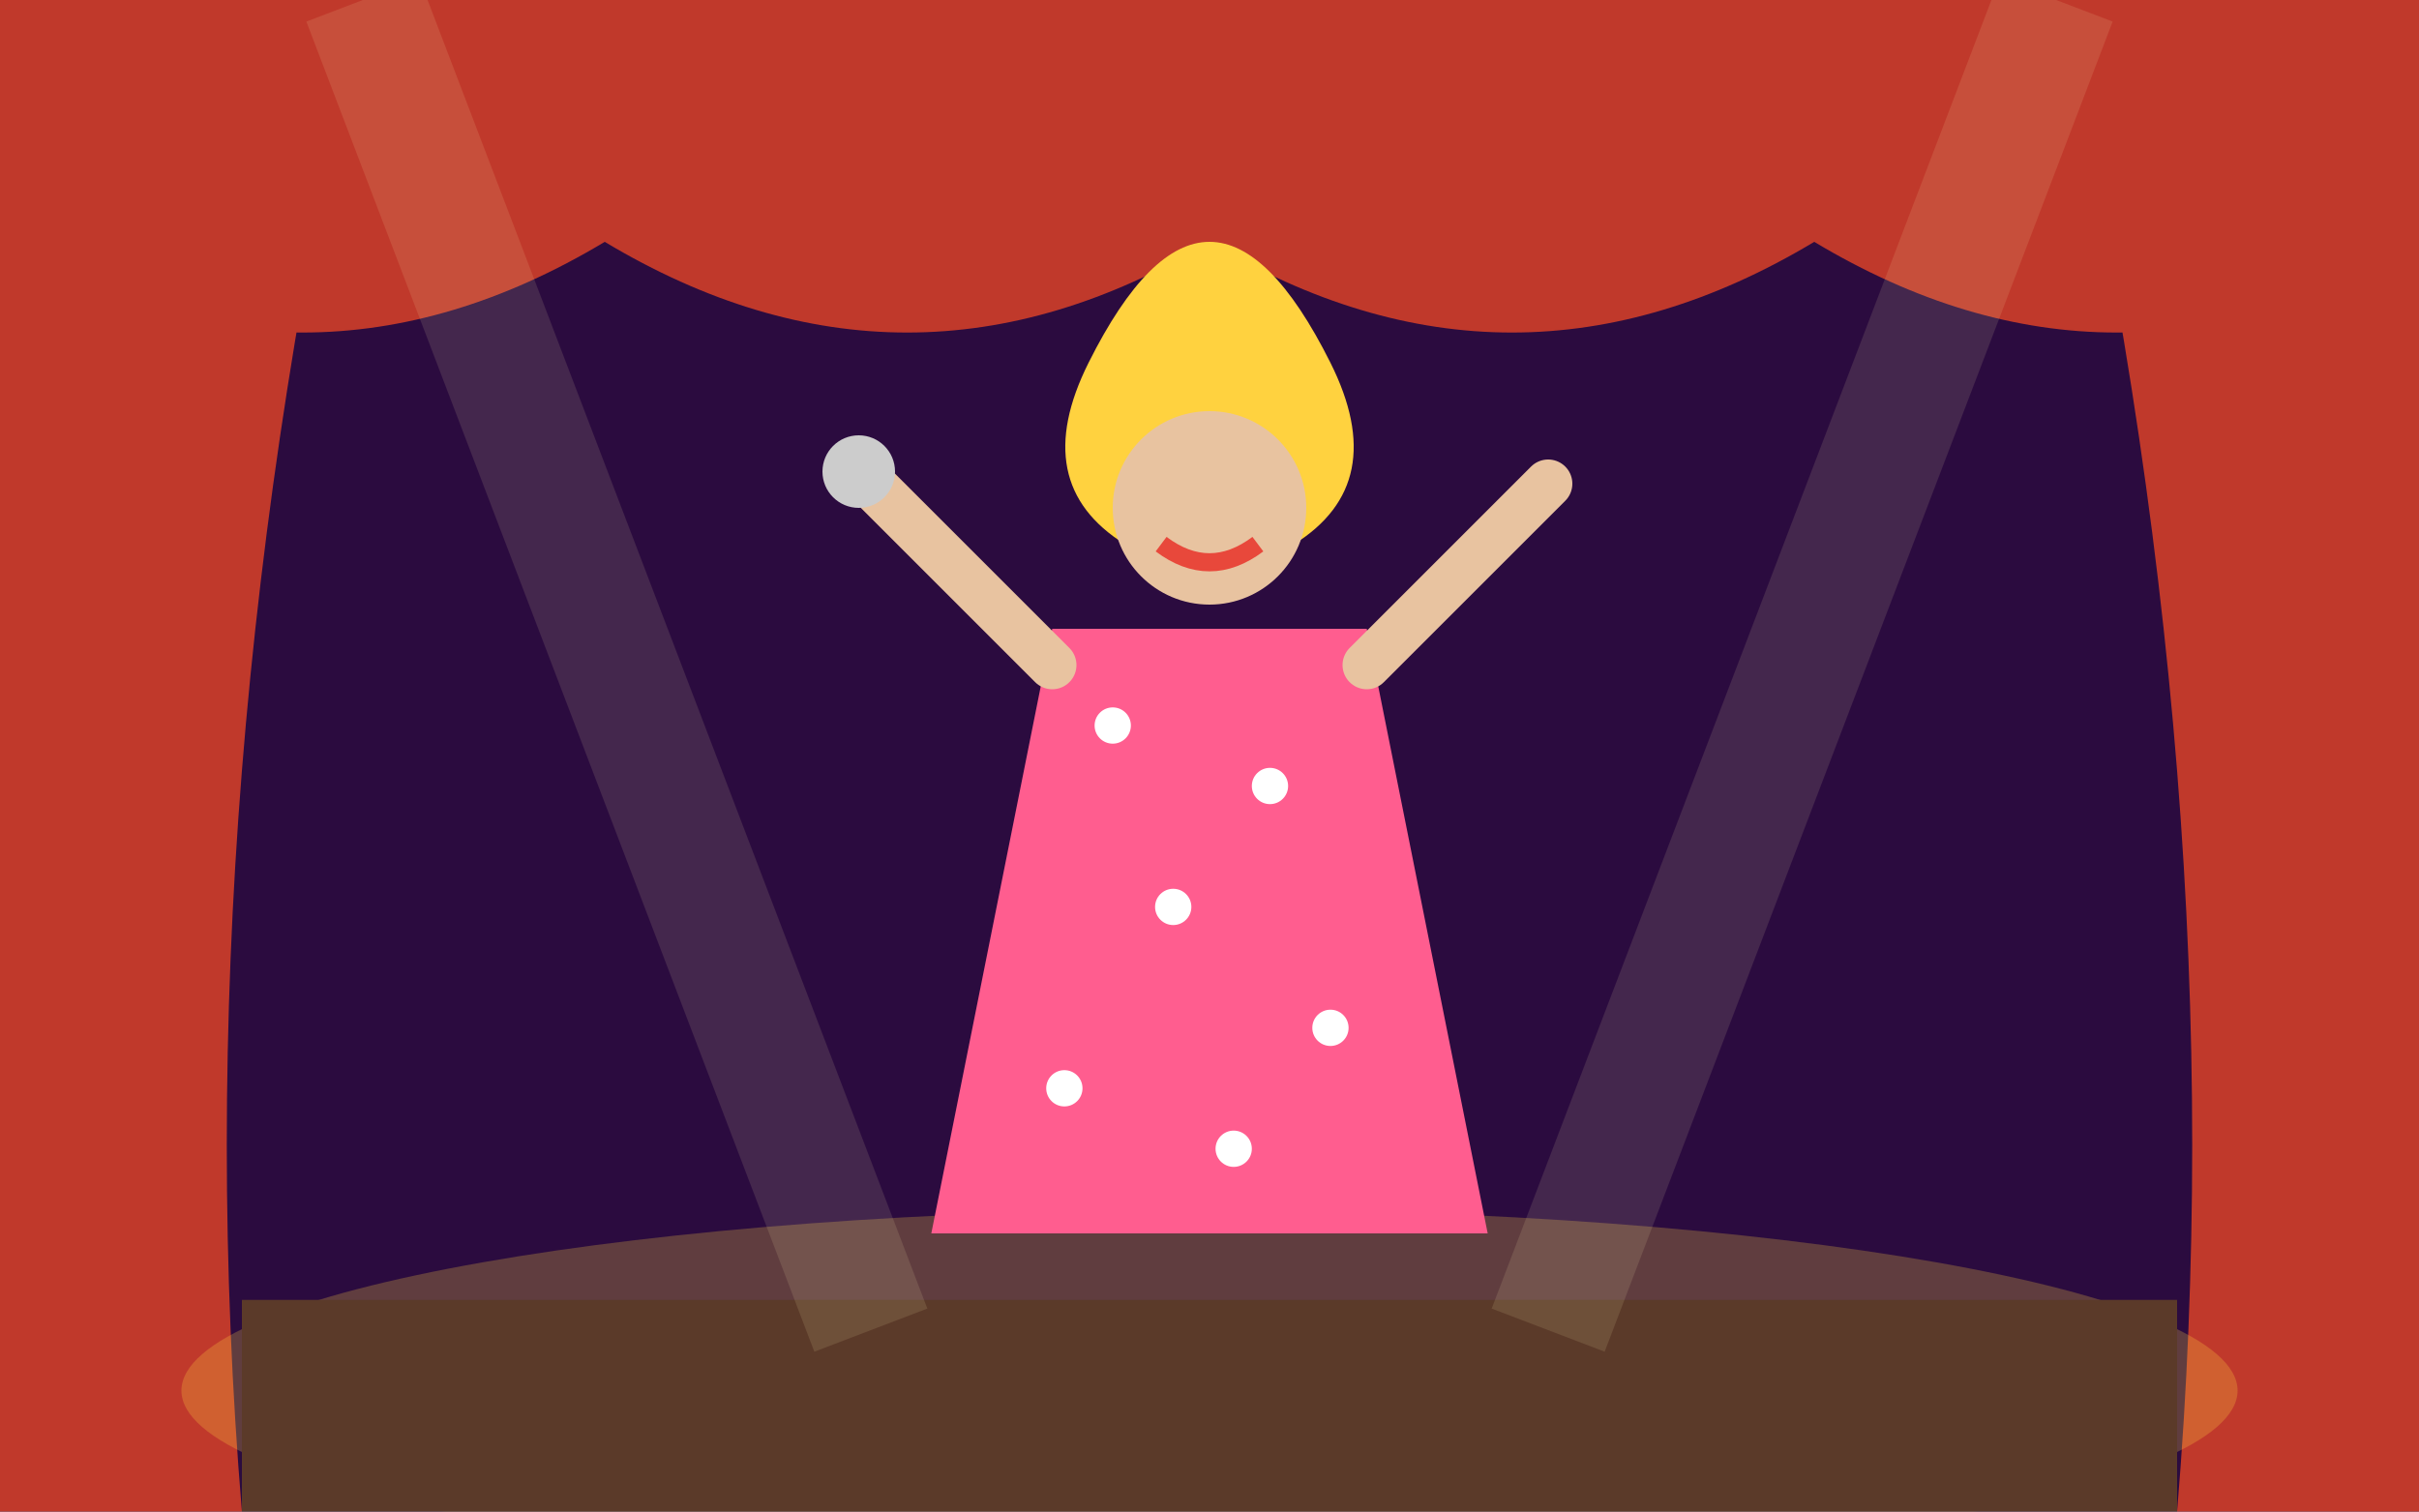
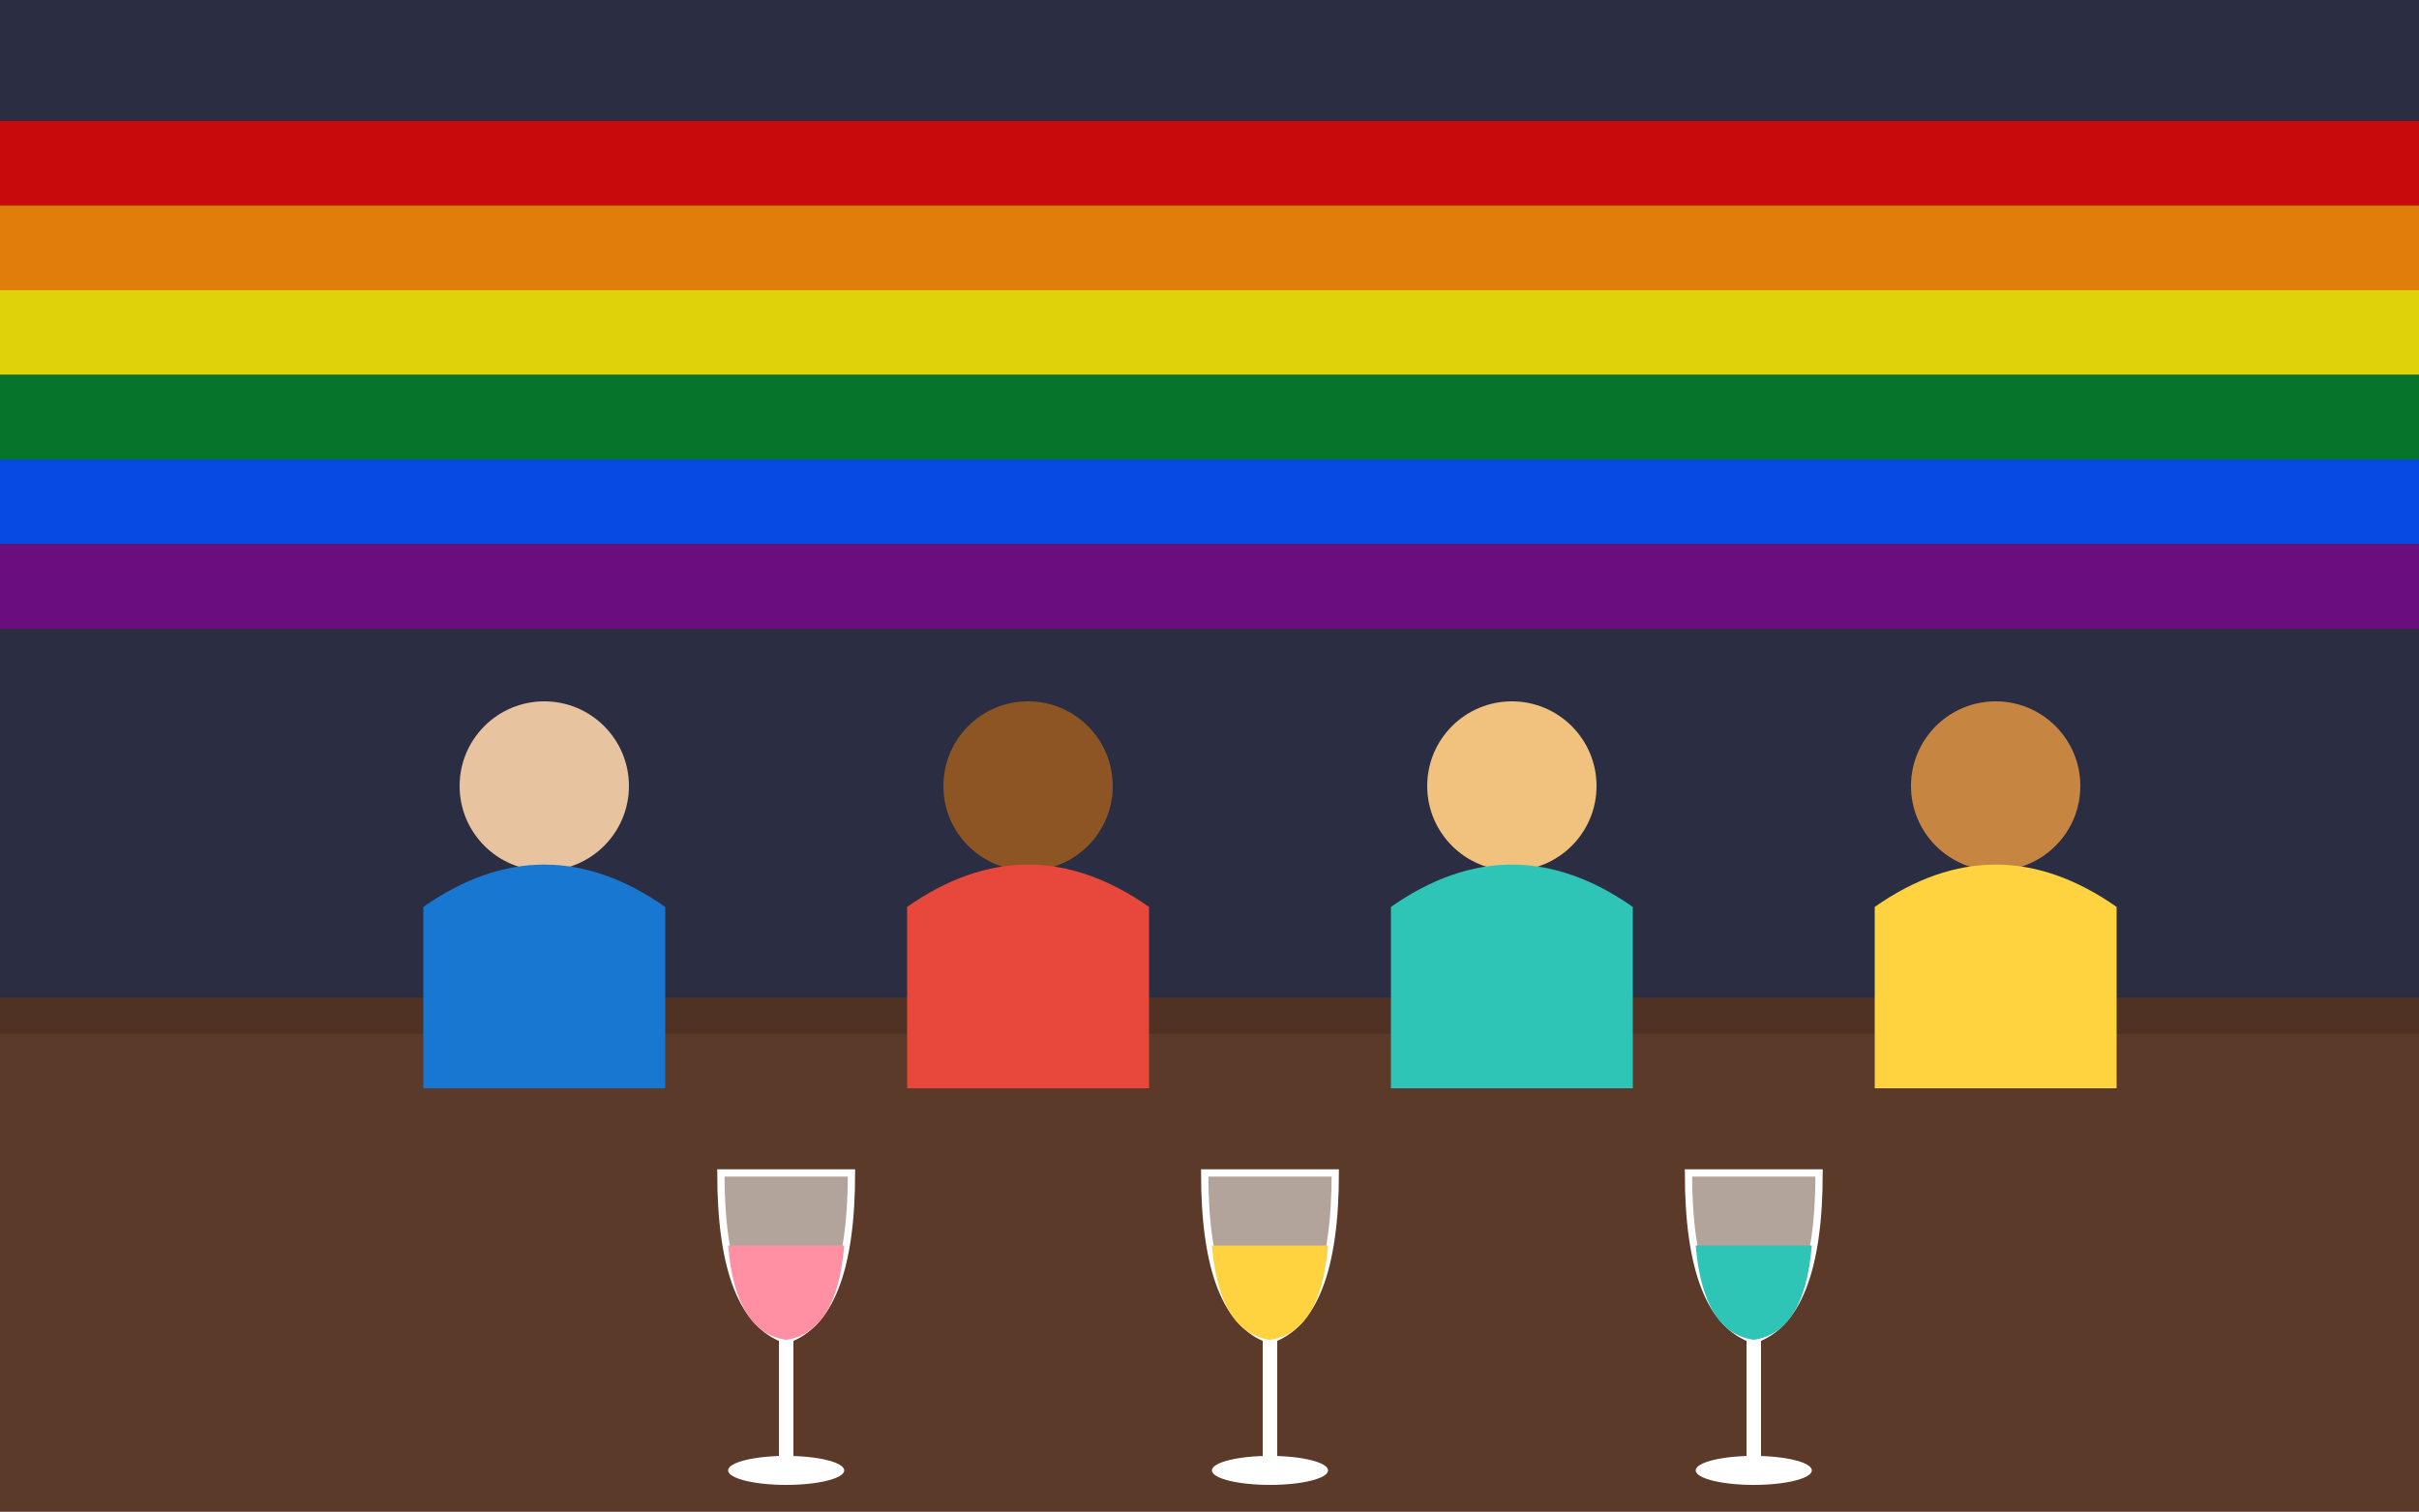
<svg xmlns="http://www.w3.org/2000/svg" viewBox="0 0 400 250" preserveAspectRatio="xMidYMid slice">
  <rect width="400" height="250" fill="#FFF" />
-   <rect width="400" height="250" fill="#2B0B3F" />
-   <path d="M0 0 h400 v40 q-50 30 -100 0 q-50 30 -100 0 q-50 30 -100 0 q-50 30 -100 0z" fill="#C0392B" />
-   <path d="M0 0 v250 h40 q-10 -120 20 -250z M400 0 v250 h-40 q10 -120 -20 -250z" fill="#C0392B" />
-   <ellipse cx="200" cy="230" rx="170" ry="30" fill="#FFD23F" opacity=".25" />
-   <rect x="40" y="215" width="320" height="35" fill="#5B3A29" />
-   <g transform="translate(200,120)">
-     <path d="M-20 -60 q20 -40 40 0 q10 20 -6 30 h-28 q-16 -10 -6 -30z" fill="#FFD23F" />
-     <circle cx="0" cy="-36" r="16" fill="#E8C3A0" />
-     <path d="M-8 -30 q8 6 16 0" stroke="#E8483B" stroke-width="3" fill="none" />
-     <path d="M-26 -16 h52 l20 100 h-92z" fill="#FF5D8F" />
-     <circle cx="-16" cy="0" r="3" fill="#fff" />
-     <circle cx="10" cy="10" r="3" fill="#fff" />
-     <circle cx="-6" cy="30" r="3" fill="#fff" />
-     <circle cx="20" cy="50" r="3" fill="#fff" />
-     <circle cx="-24" cy="60" r="3" fill="#fff" />
-     <circle cx="4" cy="70" r="3" fill="#fff" />
-     <path d="M-26 -10 l-30 -30 M26 -10 l30 -30" stroke="#E8C3A0" stroke-width="8" stroke-linecap="round" />
-     <circle cx="-58" cy="-42" r="6" fill="#ccc" />
+   <rect width="400" height="250" fill="#2B2D42" />
+   <rect x="0" y="20" width="400" height="14" fill="#E40303" opacity=".85" />
+   <rect x="0" y="34" width="400" height="14" fill="#FF8C00" opacity=".85" />
+   <rect x="0" y="48" width="400" height="14" fill="#FFED00" opacity=".85" />
+   <rect x="0" y="62" width="400" height="14" fill="#008026" opacity=".85" />
+   <rect x="0" y="76" width="400" height="14" fill="#004DFF" opacity=".85" />
+   <rect x="0" y="90" width="400" height="14" fill="#750787" opacity=".85" />
+   <rect x="0" y="165" width="400" height="85" fill="#5B3A29" />
+   <rect x="0" y="165" width="400" height="6" fill="#00000022" />
+   <g transform="translate(90,150)">
+     <circle cx="0" cy="-20" r="14" fill="#E8C3A0" />
+     <path d="M-20 0 q20 -14 40 0 v30 h-40z" fill="#1877D0" />
  </g>
-   <path d="M60 0 L144.0 220" stroke="#FFF3B0" stroke-width="20" opacity=".12" />
-   <path d="M340 0 L256.0 220" stroke="#FFF3B0" stroke-width="20" opacity=".12" />
+   <g transform="translate(170,150)">
+     <circle cx="0" cy="-20" r="14" fill="#8D5524" />
+     <path d="M-20 0 q20 -14 40 0 v30 h-40z" fill="#E8483B" />
+   </g>
+   <g transform="translate(250,150)">
+     <circle cx="0" cy="-20" r="14" fill="#F1C27D" />
+     <path d="M-20 0 q20 -14 40 0 v30 h-40z" fill="#2EC4B6" />
+   </g>
+   <g transform="translate(330,150)">
+     <circle cx="0" cy="-20" r="14" fill="#C68642" />
+     <path d="M-20 0 q20 -14 40 0 v30 h-40z" fill="#FFD23F" />
+   </g>
+   <g transform="translate(130,230) scale(0.6)">
+     <path d="M-18 -60 h36 q0 40 -18 46 q-18 -6 -18 -46z" fill="#ffffff88" stroke="#fff" stroke-width="2" />
+     <path d="M-16 -40 h32 q-2 24 -16 26 q-14 -2 -16 -26z" fill="#FF8FA3" />
+     <rect x="-2" y="-14" width="4" height="34" fill="#fff" />
+     <ellipse cx="0" cy="22" rx="16" ry="4" fill="#fff" />
+   </g>
+   <g transform="translate(210,230) scale(0.6)">
+     <path d="M-18 -60 h36 q0 40 -18 46 q-18 -6 -18 -46z" fill="#ffffff88" stroke="#fff" stroke-width="2" />
+     <path d="M-16 -40 h32 q-2 24 -16 26 q-14 -2 -16 -26z" fill="#FFD23F" />
+     <rect x="-2" y="-14" width="4" height="34" fill="#fff" />
+     <ellipse cx="0" cy="22" rx="16" ry="4" fill="#fff" />
+   </g>
+   <g transform="translate(290,230) scale(0.6)">
+     <path d="M-18 -60 h36 q0 40 -18 46 q-18 -6 -18 -46z" fill="#ffffff88" stroke="#fff" stroke-width="2" />
+     <path d="M-16 -40 h32 q-2 24 -16 26 q-14 -2 -16 -26z" fill="#2EC4B6" />
+     <rect x="-2" y="-14" width="4" height="34" fill="#fff" />
+     <ellipse cx="0" cy="22" rx="16" ry="4" fill="#fff" />
+   </g>
</svg>
